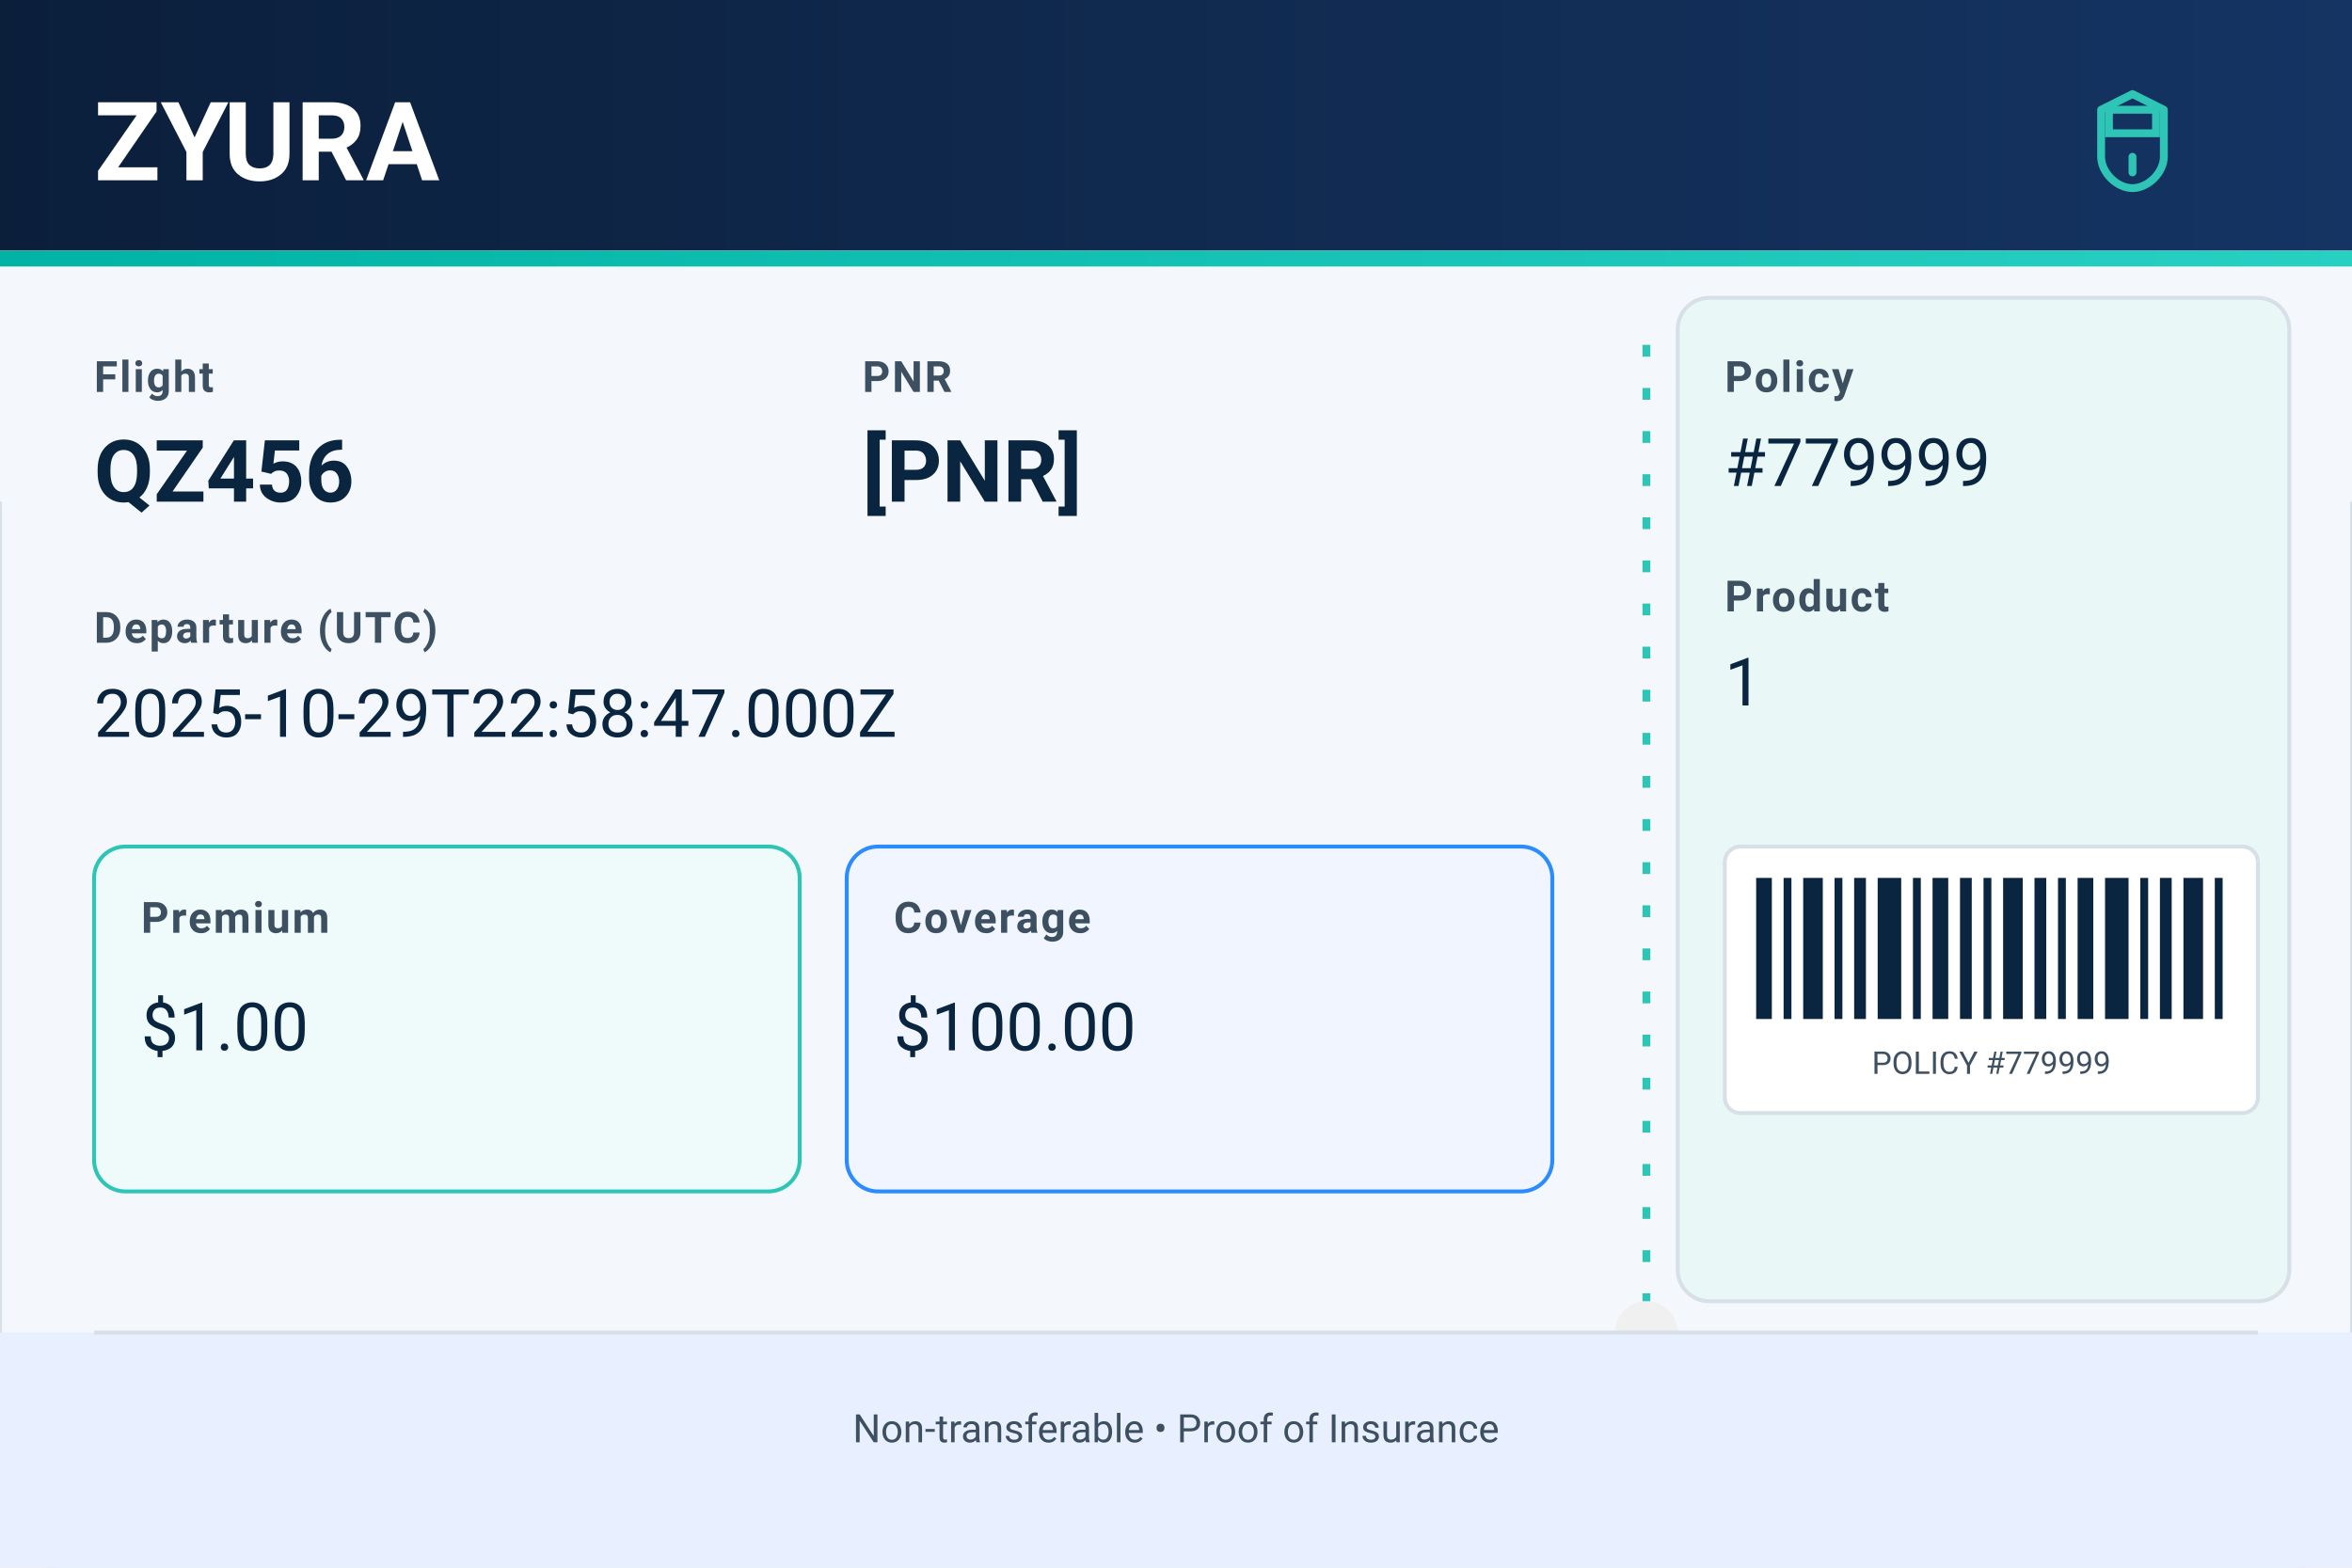
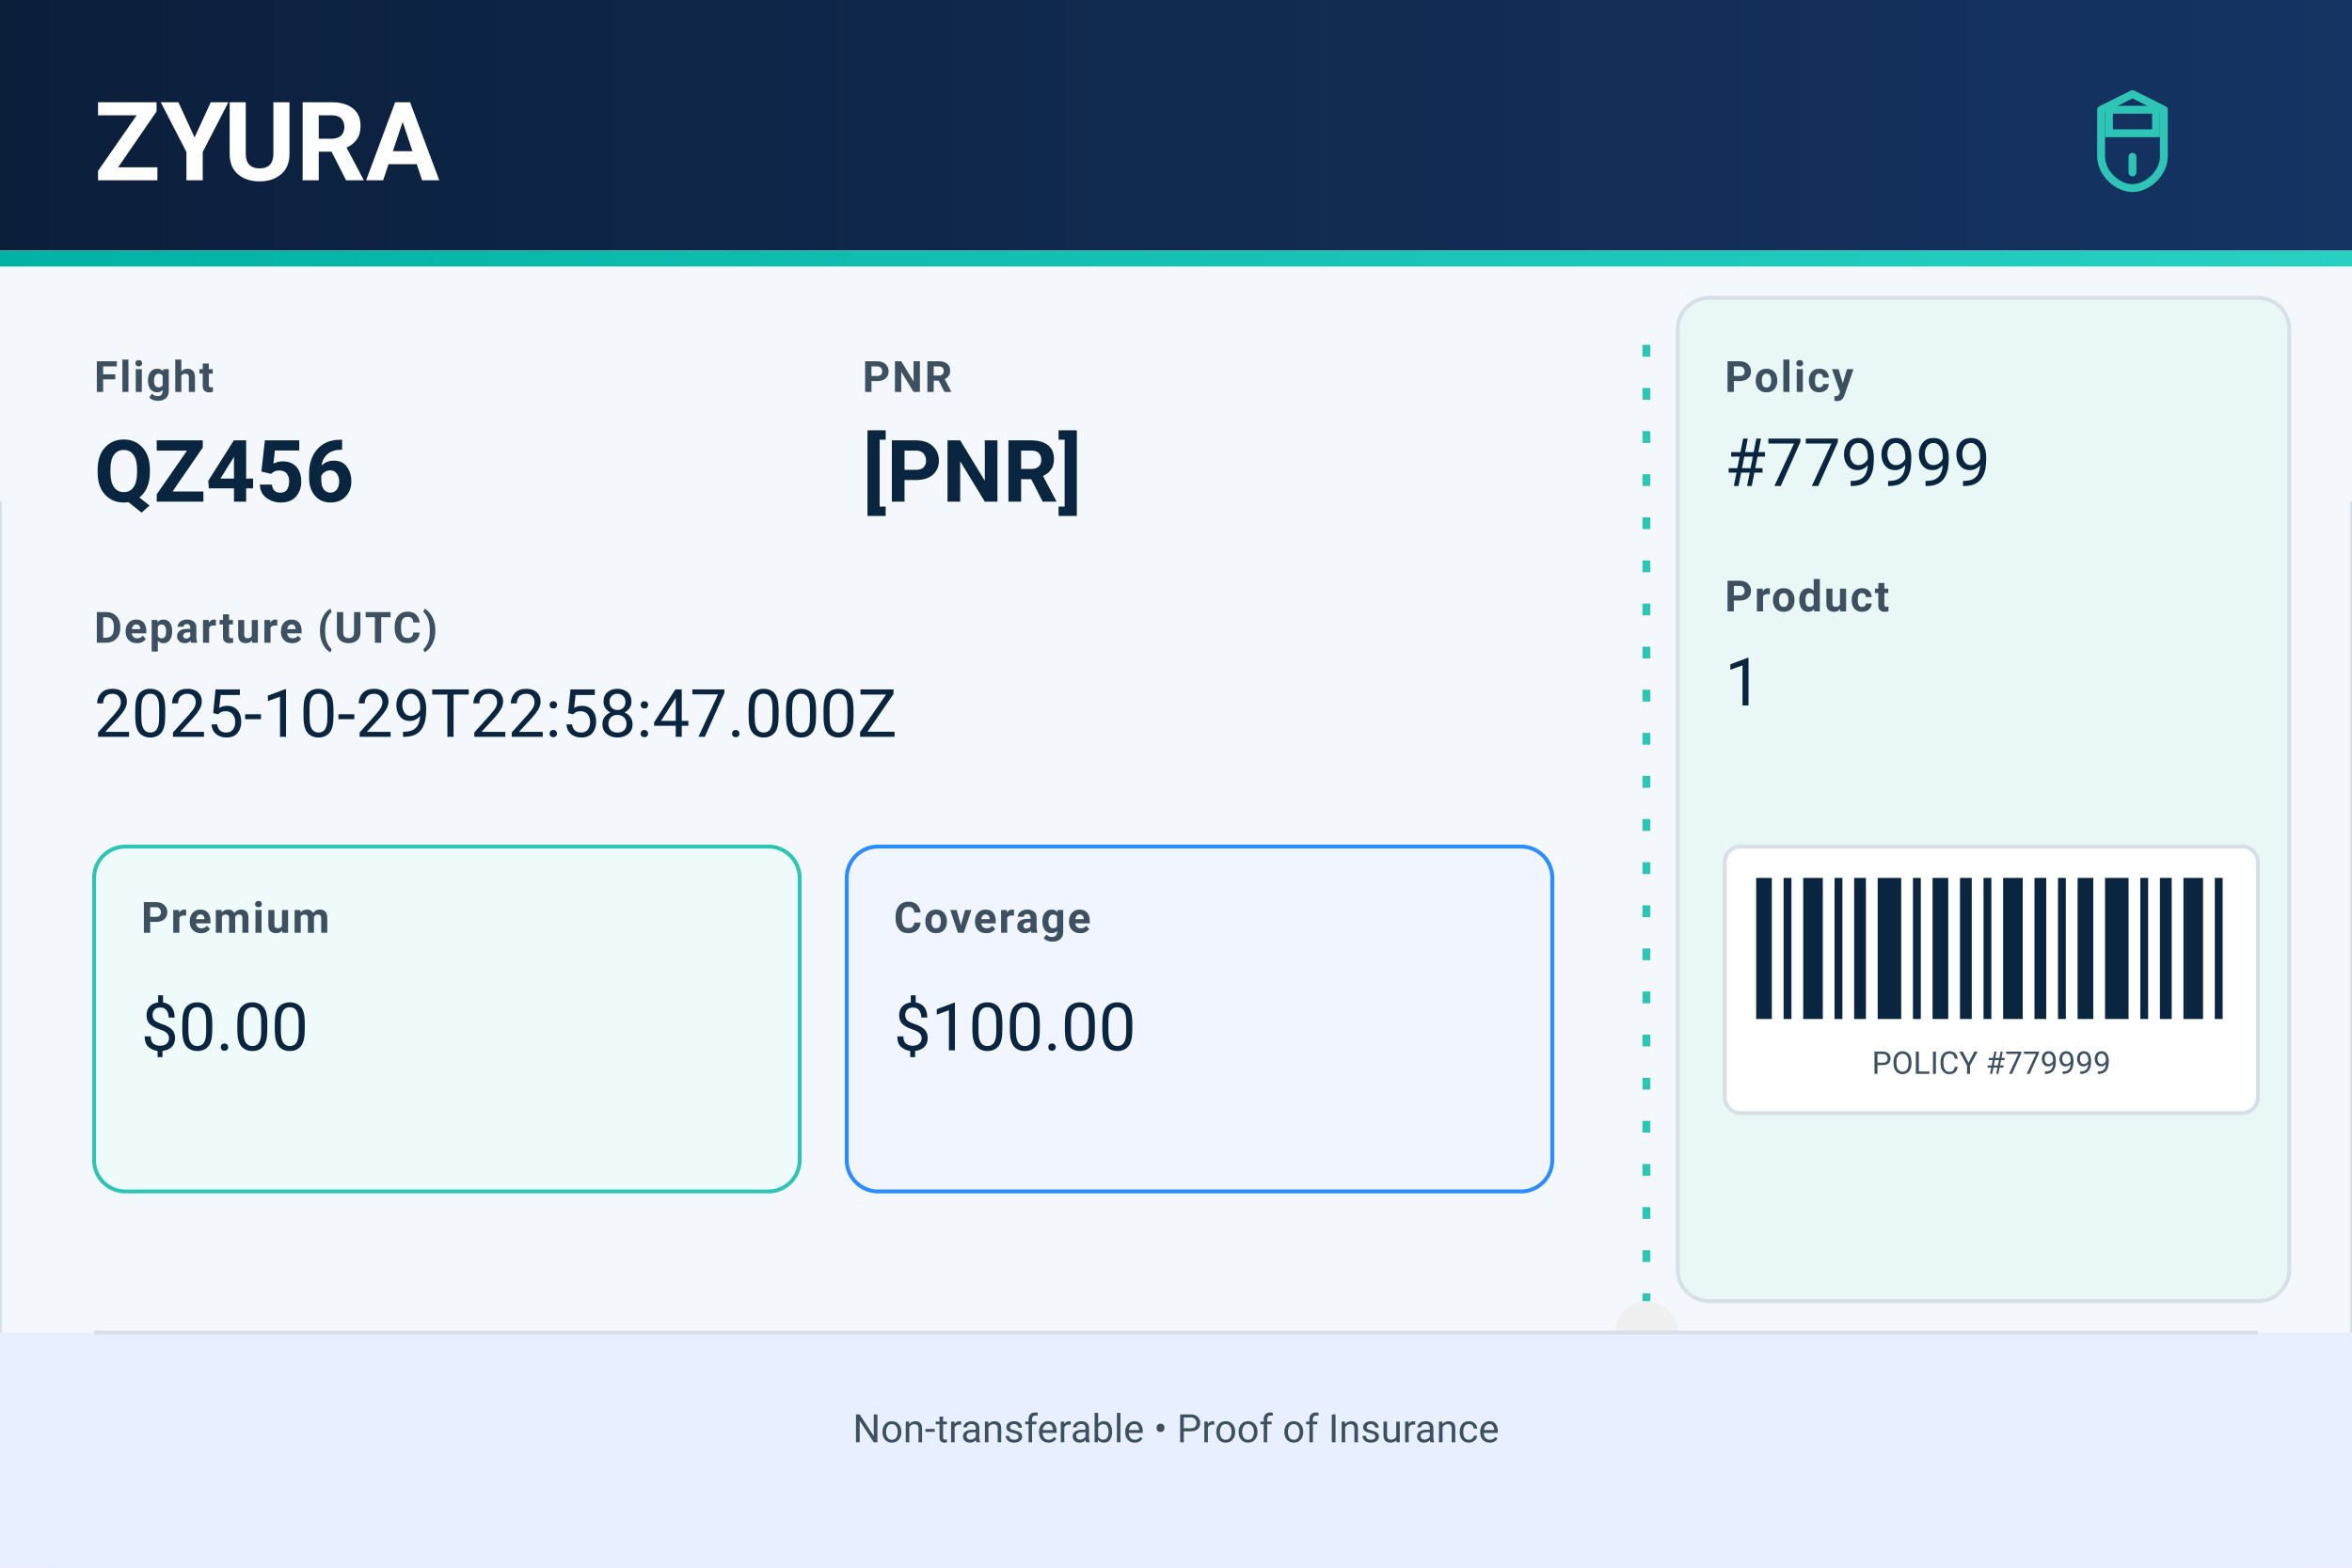
- <svg xmlns="http://www.w3.org/2000/svg" width="600" height="400" viewBox="0 0 600 400" role="img" aria-label="ZYURA airline-style boarding pass for insurance NFT. Flight QZ456, departure 2025-10-29T22:58:47.000Z. Policy #779999, Product 1. Premium $1.00, Coverage $100.00. Non-transferable proof of insurance.">
+ <svg xmlns="http://www.w3.org/2000/svg" width="600" height="400" viewBox="0 0 600 400" role="img" aria-label="ZYURA airline-style boarding pass for insurance NFT. Flight QZ456, departure 2025-10-29T22:58:47.000Z. Policy #779999, Product 1. Premium $0.00, Coverage $100.00. Non-transferable proof of insurance.">
  <defs>
    <style>
      .brand { font-family: 'Segoe UI', Roboto, Helvetica, Arial, sans-serif; font-size: 28px; font-weight: bold; fill: #ffffff; }
      .label { font-family: 'Segoe UI', Roboto, Helvetica, Arial, sans-serif; font-size: 11px; font-weight: bold; fill: #3D5061; text-transform: uppercase; letter-spacing: 0.5px; }
      .value { font-family: 'Segoe UI', Roboto, Helvetica, Arial, sans-serif; font-size: 17px; font-weight: normal; fill: #0A2540; }
      .value-large { font-family: 'Segoe UI', Roboto, Helvetica, Arial, sans-serif; font-size: 22px; font-weight: bold; fill: #0A2540; }
      .footer-text { font-family: 'Segoe UI', Roboto, Helvetica, Arial, sans-serif; font-size: 10px; fill: #3D5061; }
      .barcode-label { font-family: 'Segoe UI', Roboto, Helvetica, Arial, sans-serif; font-size: 8px; fill: #3D5061; }
    </style>
    <linearGradient id="headerGrad" x1="0%" y1="0%" x2="100%" y2="0%">
      <stop offset="0%" style="stop-color:#0B1F3B;stop-opacity:1" />
      <stop offset="100%" style="stop-color:#153463;stop-opacity:1" />
    </linearGradient>
    <linearGradient id="accentGrad" x1="0%" y1="0%" x2="100%" y2="0%">
      <stop offset="0%" style="stop-color:#00B3A4;stop-opacity:1" />
      <stop offset="100%" style="stop-color:#28D0C2;stop-opacity:1" />
    </linearGradient>
    <mask id="perforationMask">
      <rect x="0" y="0" width="600" height="400" fill="white" />
      <circle cx="420" cy="80" r="8" fill="black" />
      <circle cx="420" cy="340" r="8" fill="black" />
    </mask>
  </defs>
  <g mask="url(#perforationMask)">
    <rect x="0" y="0" width="600" height="400" fill="#F4F7FB" rx="16" />
    <rect x="0" y="0" width="600" height="400" fill="none" stroke="#D7DFE7" stroke-width="1" rx="16" />
  </g>
  <g id="header">
    <rect x="0" y="0" width="600" height="64" fill="url(#headerGrad)" rx="0" ry="0" />
    <rect x="0" y="64" width="600" height="64" fill="#F4F7FB" />
    <rect x="0" y="64" width="600" height="4" fill="url(#accentGrad)" />
    <text x="24" y="46" class="brand">ZYURA</text>
    <g transform="translate(552, 28)">
      <path d="M 0 0 L 0 12 C 0 16 -4 20 -8 20 C -12 20 -16 16 -16 12 L -16 0 L -8 -4 Z" fill="none" stroke="#2EC4B6" stroke-width="2" stroke-linejoin="round" />
      <line x1="-8" y1="12" x2="-8" y2="16" stroke="#2EC4B6" stroke-width="2" stroke-linecap="round" />
      <rect x="-14" y="0" width="12" height="6" fill="none" stroke="#2EC4B6" stroke-width="2" />
    </g>
  </g>
  <g id="perforation">
    <line x1="420" y1="88" x2="420" y2="332" stroke="#2EC4B6" stroke-width="2" stroke-dasharray="3,8" />
  </g>
  <rect x="428" y="76" width="156" height="256" fill="#E9F7F6" stroke="#D7DFE7" stroke-width="1" rx="8" />
  <g id="main">
    <text x="24" y="100" class="label">Flight</text>
    <text x="24" y="128" class="value-large">QZ456</text>
    <text x="220" y="100" class="label">PNR</text>
    <text x="220" y="128" class="value-large">[PNR]</text>
    <text x="24" y="164" class="label">Departure (UTC)</text>
    <text x="24" y="188" class="value">2025-10-29T22:58:47.000Z</text>
    <rect x="24" y="216" width="180" height="88" fill="#EFFBFA" stroke="#2EC4B6" stroke-width="1" rx="8" />
    <text x="36" y="238" class="label">Premium</text>
-     <text x="36" y="268" class="value" font-weight="bold">$1.00</text>
+     <text x="36" y="268" class="value" font-weight="bold">$0.00</text>
    <rect x="216" y="216" width="180" height="88" fill="#F0F5FF" stroke="#2B8CFF" stroke-width="1" rx="8" />
    <text x="228" y="238" class="label">Coverage</text>
    <text x="228" y="268" class="value" font-weight="bold">$100.00</text>
  </g>
  <g id="stub">
    <text x="440" y="100" class="label">Policy</text>
    <text x="440" y="124" class="value">#779999</text>
    <text x="440" y="156" class="label">Product</text>
    <text x="440" y="180" class="value">1</text>
    <g id="barcode">
      <rect x="440" y="216" width="136" height="68" fill="#ffffff" stroke="#D7DFE7" stroke-width="1" rx="4" />
      <rect x="448" y="224" width="4" height="36" fill="#0A2540" />
      <rect x="455" y="224" width="2" height="36" fill="#0A2540" />
      <rect x="460" y="224" width="5" height="36" fill="#0A2540" />
      <rect x="468" y="224" width="2" height="36" fill="#0A2540" />
      <rect x="473" y="224" width="3" height="36" fill="#0A2540" />
      <rect x="479" y="224" width="6" height="36" fill="#0A2540" />
      <rect x="488" y="224" width="2" height="36" fill="#0A2540" />
      <rect x="493" y="224" width="4" height="36" fill="#0A2540" />
      <rect x="500" y="224" width="3" height="36" fill="#0A2540" />
      <rect x="506" y="224" width="2" height="36" fill="#0A2540" />
      <rect x="511" y="224" width="5" height="36" fill="#0A2540" />
      <rect x="519" y="224" width="3" height="36" fill="#0A2540" />
      <rect x="525" y="224" width="2" height="36" fill="#0A2540" />
      <rect x="530" y="224" width="4" height="36" fill="#0A2540" />
      <rect x="537" y="224" width="6" height="36" fill="#0A2540" />
      <rect x="546" y="224" width="2" height="36" fill="#0A2540" />
      <rect x="551" y="224" width="3" height="36" fill="#0A2540" />
      <rect x="557" y="224" width="5" height="36" fill="#0A2540" />
      <rect x="565" y="224" width="2" height="36" fill="#0A2540" />
      <text x="508" y="274" class="barcode-label" text-anchor="middle">POLICY #779999</text>
    </g>
  </g>
  <g id="footer">
    <rect x="0" y="340" width="600" height="60" fill="#E8F0FF" rx="0" ry="0" />
    <rect x="0" y="384" width="600" height="16" fill="#E8F0FF" rx="16" ry="16" />
    <line x1="24" y1="340" x2="576" y2="340" stroke="#D7DFE7" stroke-width="1" />
    <text x="300" y="368" class="footer-text" text-anchor="middle">Non-transferable • Proof of Insurance</text>
  </g>
</svg>
